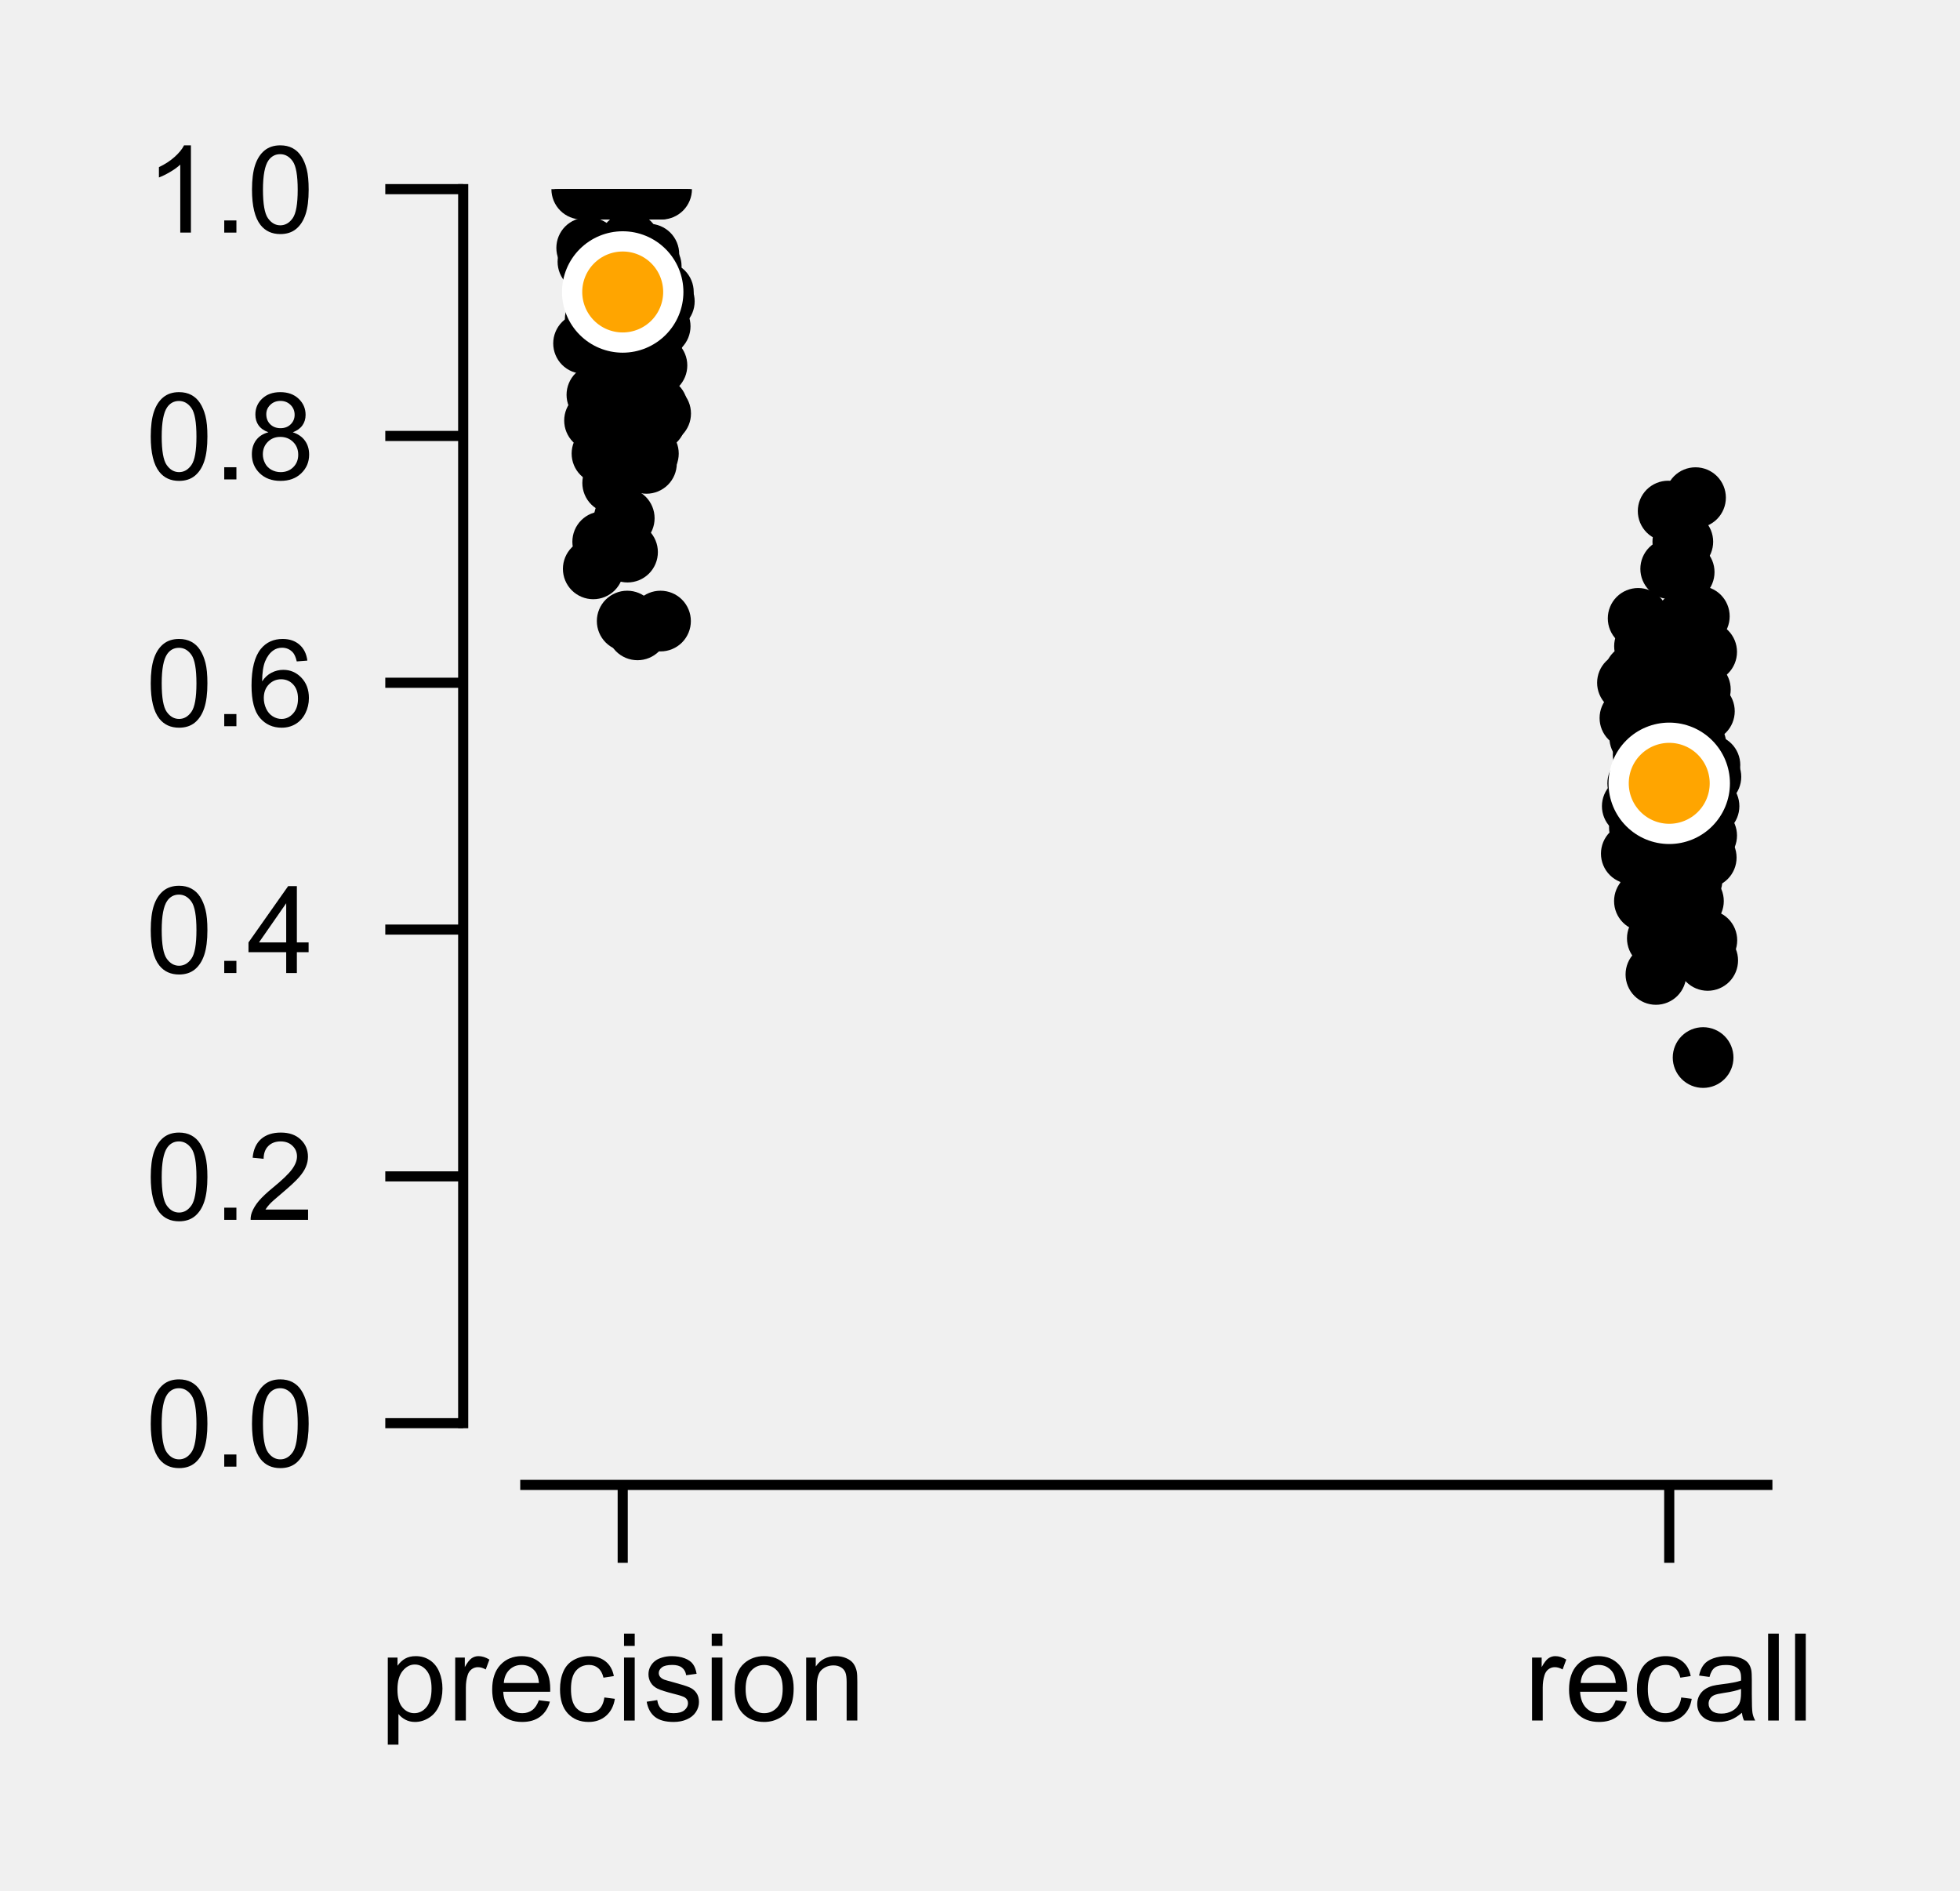
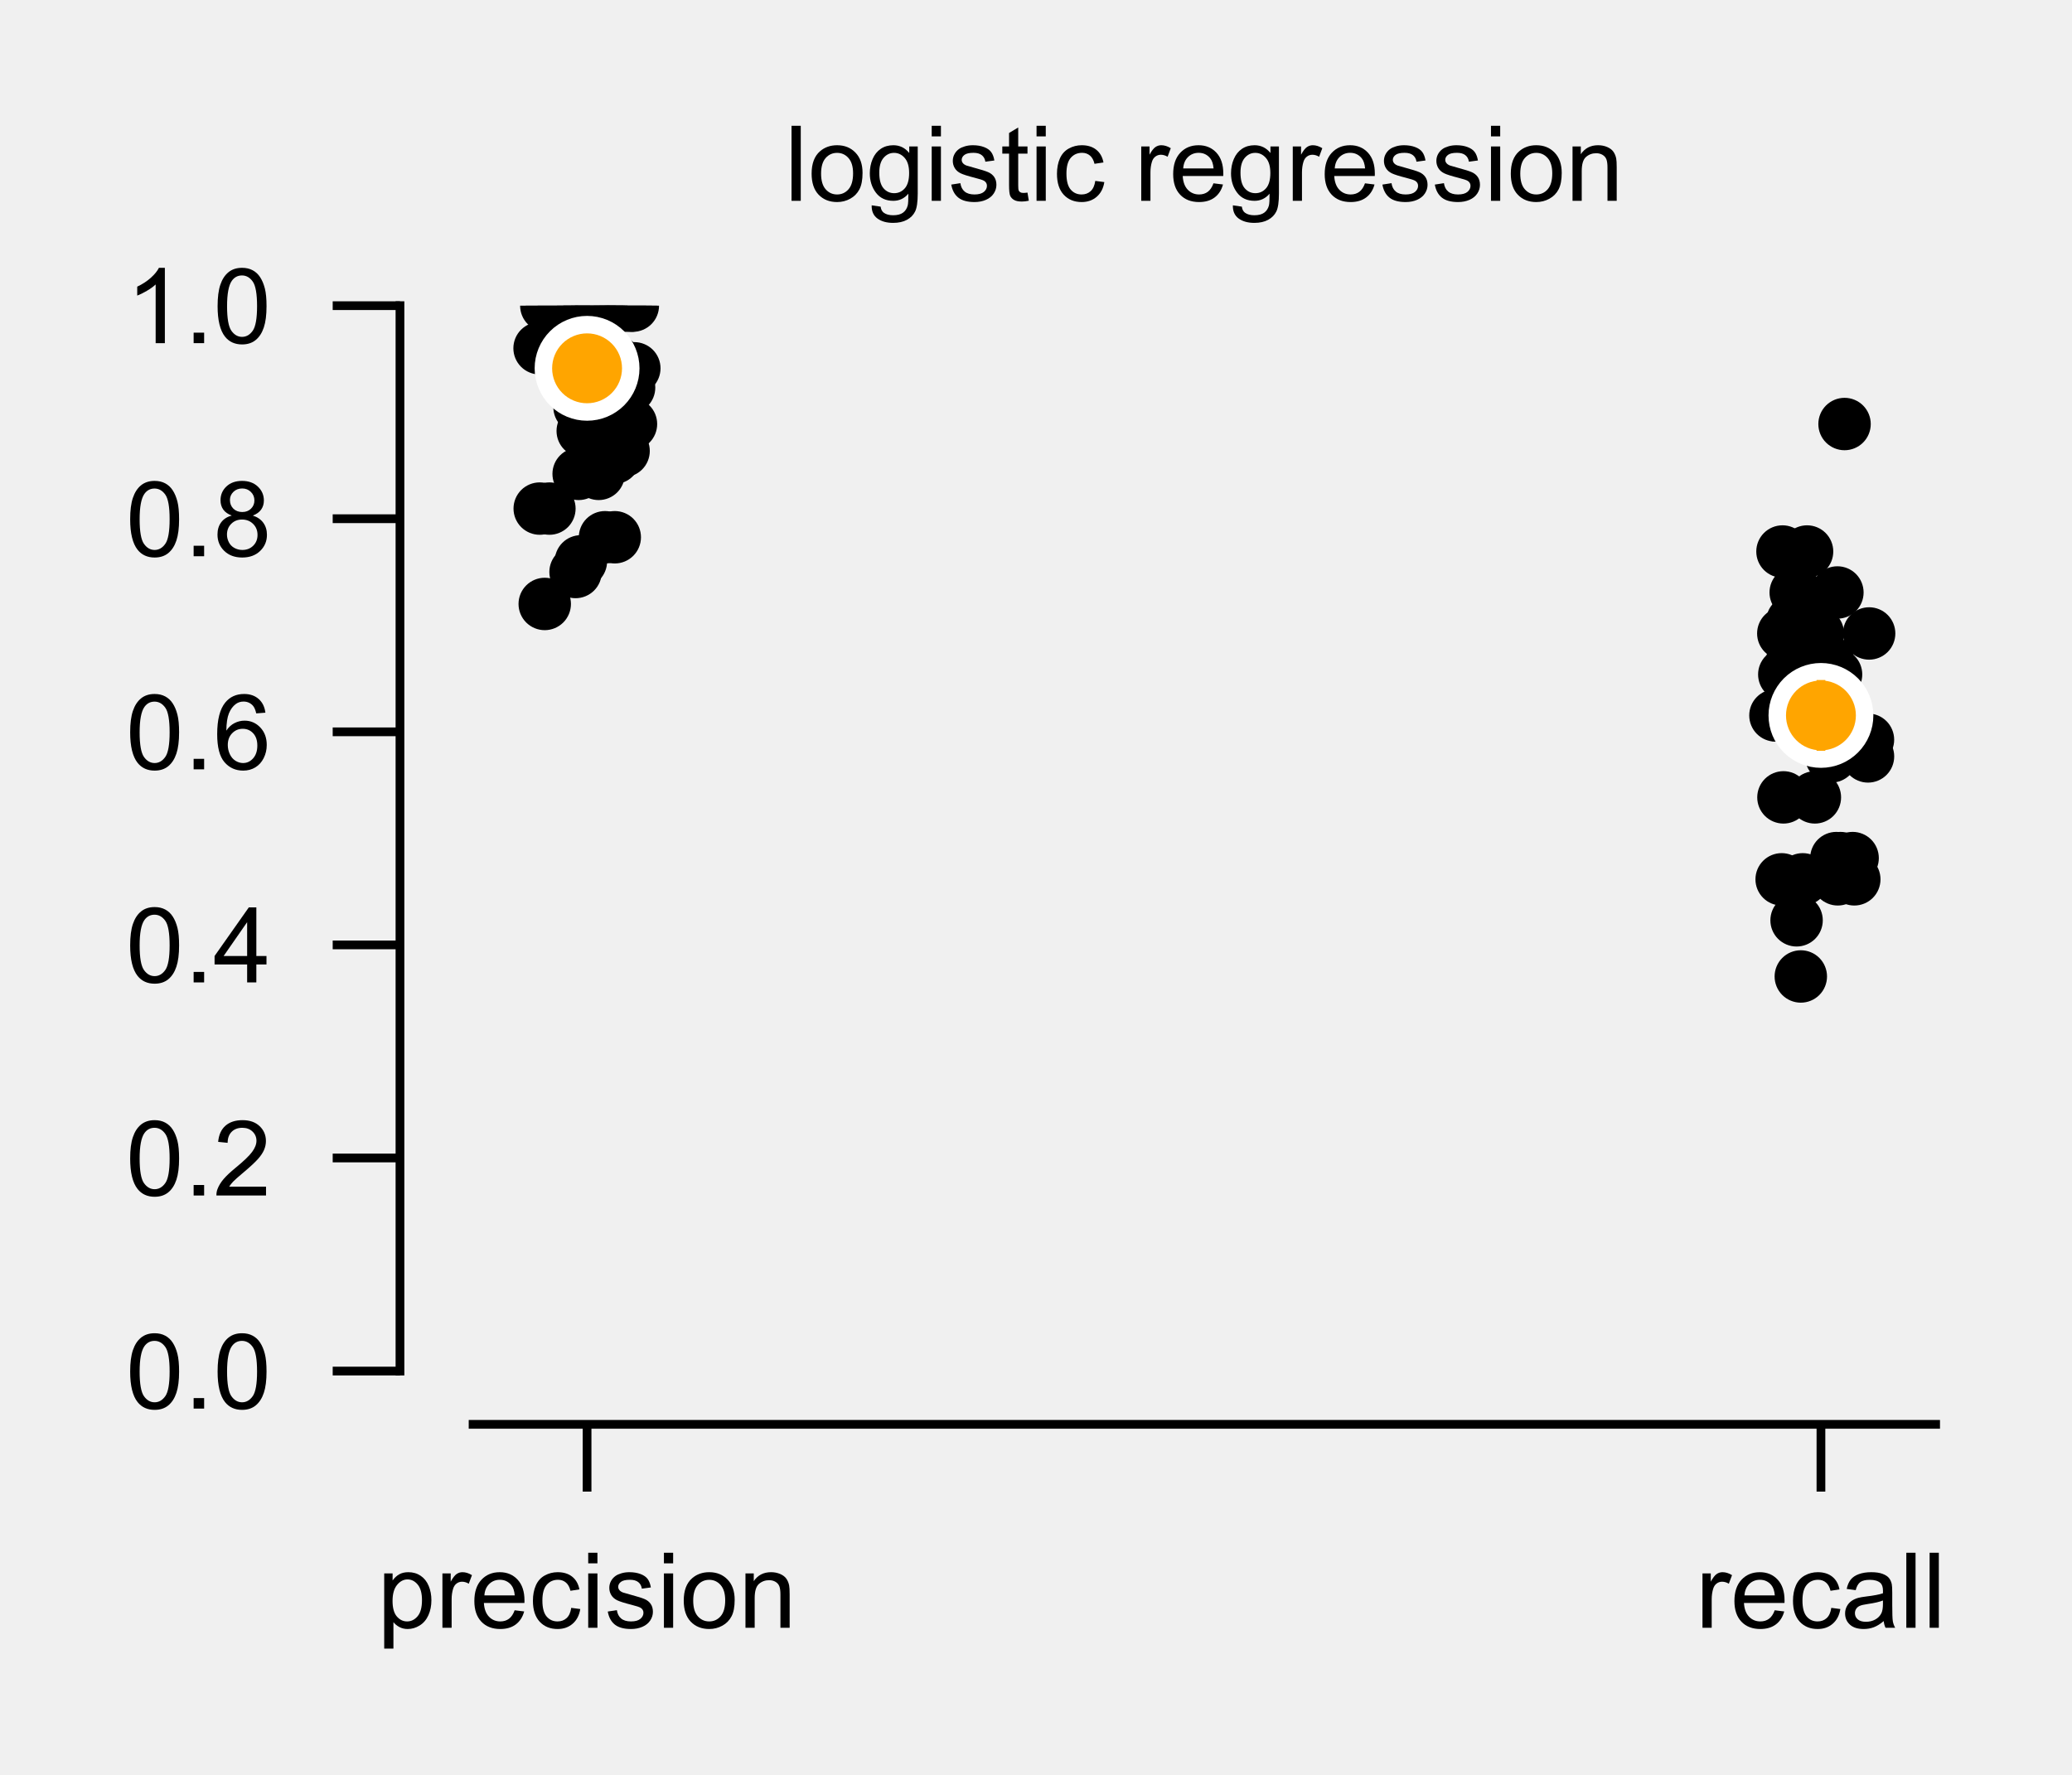
- <svg xmlns="http://www.w3.org/2000/svg" xmlns:xlink="http://www.w3.org/1999/xlink" width="96.859pt" height="93.418pt" viewBox="0 0 96.859 93.418" version="1.1">
+ <svg xmlns="http://www.w3.org/2000/svg" xmlns:xlink="http://www.w3.org/1999/xlink" width="118.58pt" height="101.565pt" viewBox="0 0 118.58 101.565" version="1.1">
  <defs>
    <style type="text/css">*{stroke-linejoin: round; stroke-linecap: butt}</style>
  </defs>
  <g id="figure_1">
    <g id="patch_1">
-       <path d="M 0 93.418  L 96.859 93.418  L 96.859 0  L 0 0  L 0 93.418  z " style="fill: none" />
+       <path d="M 0 101.565  L 118.58 101.565  L 118.58 0  L 0 0  L 0 101.565  z " style="fill: none" />
    </g>
    <g id="axes_1">
      <g id="patch_2">
-         <path d="M 25.959 70.331  L 87.339 70.331  L 87.339 9.347  L 25.959 9.347  L 25.959 70.331  z " style="fill: none" />
+         <path d="M 27.075 78.479  L 110.775 78.479  L 110.775 17.495  L 27.075 17.495  L 27.075 78.479  z " style="fill: none" />
      </g>
      <g id="matplotlib.axis_1">
        <g id="xtick_1">
          <g id="line2d_1">
            <defs>
-               <path id="ma6ef716ff4" d="M 0 0  L 0 3.85  " style="stroke: #000000; stroke-width: 0.5" />
+               <path id="m83228fe008" d="M 0 0  L 0 3.85  " style="stroke: #000000; stroke-width: 0.5" />
            </defs>
            <g>
-               <use xlink:href="#ma6ef716ff4" x="30.773" y="73.381" style="stroke: #000000; stroke-width: 0.5" />
+               <use xlink:href="#m83228fe008" x="33.598" y="81.528" style="stroke: #000000; stroke-width: 0.5" />
            </g>
          </g>
          <g id="text_1">
-             <g transform="translate(18.76833 85.02523) scale(0.06 -0.06)">
+             <g transform="translate(21.59279 93.17257) scale(0.06 -0.06)">
              <defs>
                <path id="ArialMT-70" d="M 422 -1272  L 422 3319  L 934 3319  L 934 2888  Q 1116 3141 1344 3267  Q 1572 3394 1897 3394  Q 2322 3394 2647 3175  Q 2972 2956 3137 2557  Q 3303 2159 3303 1684  Q 3303 1175 3120 767  Q 2938 359 2589 142  Q 2241 -75 1856 -75  Q 1575 -75 1351 44  Q 1128 163 984 344  L 984 -1272  L 422 -1272  z M 931 1641  Q 931 1000 1190 694  Q 1450 388 1819 388  Q 2194 388 2461 705  Q 2728 1022 2728 1688  Q 2728 2322 2467 2637  Q 2206 2953 1844 2953  Q 1484 2953 1207 2617  Q 931 2281 931 1641  z " transform="scale(0.015625)" />
                <path id="ArialMT-72" d="M 416 0  L 416 3319  L 922 3319  L 922 2816  Q 1116 3169 1280 3281  Q 1444 3394 1641 3394  Q 1925 3394 2219 3213  L 2025 2691  Q 1819 2813 1613 2813  Q 1428 2813 1281 2702  Q 1134 2591 1072 2394  Q 978 2094 978 1738  L 978 0  L 416 0  z " transform="scale(0.015625)" />
                <path id="ArialMT-65" d="M 2694 1069  L 3275 997  Q 3138 488 2766 206  Q 2394 -75 1816 -75  Q 1088 -75 661 373  Q 234 822 234 1631  Q 234 2469 665 2931  Q 1097 3394 1784 3394  Q 2450 3394 2872 2941  Q 3294 2488 3294 1666  Q 3294 1616 3291 1516  L 816 1516  Q 847 969 1125 678  Q 1403 388 1819 388  Q 2128 388 2347 550  Q 2566 713 2694 1069  z M 847 1978  L 2700 1978  Q 2663 2397 2488 2606  Q 2219 2931 1791 2931  Q 1403 2931 1139 2672  Q 875 2413 847 1978  z " transform="scale(0.015625)" />
                <path id="ArialMT-63" d="M 2588 1216  L 3141 1144  Q 3050 572 2676 248  Q 2303 -75 1759 -75  Q 1078 -75 664 370  Q 250 816 250 1647  Q 250 2184 428 2587  Q 606 2991 970 3192  Q 1334 3394 1763 3394  Q 2303 3394 2647 3120  Q 2991 2847 3088 2344  L 2541 2259  Q 2463 2594 2264 2762  Q 2066 2931 1784 2931  Q 1359 2931 1093 2626  Q 828 2322 828 1663  Q 828 994 1084 691  Q 1341 388 1753 388  Q 2084 388 2306 591  Q 2528 794 2588 1216  z " transform="scale(0.015625)" />
                <path id="ArialMT-69" d="M 425 3934  L 425 4581  L 988 4581  L 988 3934  L 425 3934  z M 425 0  L 425 3319  L 988 3319  L 988 0  L 425 0  z " transform="scale(0.015625)" />
                <path id="ArialMT-73" d="M 197 991  L 753 1078  Q 800 744 1014 566  Q 1228 388 1613 388  Q 2000 388 2187 545  Q 2375 703 2375 916  Q 2375 1106 2209 1216  Q 2094 1291 1634 1406  Q 1016 1563 777 1677  Q 538 1791 414 1992  Q 291 2194 291 2438  Q 291 2659 392 2848  Q 494 3038 669 3163  Q 800 3259 1026 3326  Q 1253 3394 1513 3394  Q 1903 3394 2198 3281  Q 2494 3169 2634 2976  Q 2775 2784 2828 2463  L 2278 2388  Q 2241 2644 2061 2787  Q 1881 2931 1553 2931  Q 1166 2931 1000 2803  Q 834 2675 834 2503  Q 834 2394 903 2306  Q 972 2216 1119 2156  Q 1203 2125 1616 2013  Q 2213 1853 2448 1751  Q 2684 1650 2818 1456  Q 2953 1263 2953 975  Q 2953 694 2789 445  Q 2625 197 2315 61  Q 2006 -75 1616 -75  Q 969 -75 630 194  Q 291 463 197 991  z " transform="scale(0.015625)" />
                <path id="ArialMT-6f" d="M 213 1659  Q 213 2581 725 3025  Q 1153 3394 1769 3394  Q 2453 3394 2887 2945  Q 3322 2497 3322 1706  Q 3322 1066 3130 698  Q 2938 331 2570 128  Q 2203 -75 1769 -75  Q 1072 -75 642 372  Q 213 819 213 1659  z M 791 1659  Q 791 1022 1069 705  Q 1347 388 1769 388  Q 2188 388 2466 706  Q 2744 1025 2744 1678  Q 2744 2294 2464 2611  Q 2184 2928 1769 2928  Q 1347 2928 1069 2612  Q 791 2297 791 1659  z " transform="scale(0.015625)" />
                <path id="ArialMT-6e" d="M 422 0  L 422 3319  L 928 3319  L 928 2847  Q 1294 3394 1984 3394  Q 2284 3394 2536 3286  Q 2788 3178 2913 3003  Q 3038 2828 3088 2588  Q 3119 2431 3119 2041  L 3119 0  L 2556 0  L 2556 2019  Q 2556 2363 2490 2533  Q 2425 2703 2258 2804  Q 2091 2906 1866 2906  Q 1506 2906 1245 2678  Q 984 2450 984 1813  L 984 0  L 422 0  z " transform="scale(0.015625)" />
              </defs>
              <use xlink:href="#ArialMT-70" />
              <use xlink:href="#ArialMT-72" x="55.615" />
              <use xlink:href="#ArialMT-65" x="88.916" />
              <use xlink:href="#ArialMT-63" x="144.531" />
              <use xlink:href="#ArialMT-69" x="194.531" />
              <use xlink:href="#ArialMT-73" x="216.748" />
              <use xlink:href="#ArialMT-69" x="266.748" />
              <use xlink:href="#ArialMT-6f" x="288.965" />
              <use xlink:href="#ArialMT-6e" x="344.58" />
            </g>
          </g>
        </g>
        <g id="xtick_2">
          <g id="line2d_2">
            <g>
-               <use xlink:href="#ma6ef716ff4" x="82.49" y="73.381" style="stroke: #000000; stroke-width: 0.5" />
+               <use xlink:href="#m83228fe008" x="104.212" y="81.528" style="stroke: #000000; stroke-width: 0.5" />
            </g>
          </g>
          <g id="text_2">
-             <g transform="translate(75.32143 85.02523) scale(0.06 -0.06)">
+             <g transform="translate(97.04299 93.17257) scale(0.06 -0.06)">
              <defs>
                <path id="ArialMT-61" d="M 2588 409  Q 2275 144 1986 34  Q 1697 -75 1366 -75  Q 819 -75 525 192  Q 231 459 231 875  Q 231 1119 342 1320  Q 453 1522 633 1644  Q 813 1766 1038 1828  Q 1203 1872 1538 1913  Q 2219 1994 2541 2106  Q 2544 2222 2544 2253  Q 2544 2597 2384 2738  Q 2169 2928 1744 2928  Q 1347 2928 1158 2789  Q 969 2650 878 2297  L 328 2372  Q 403 2725 575 2942  Q 747 3159 1072 3276  Q 1397 3394 1825 3394  Q 2250 3394 2515 3294  Q 2781 3194 2906 3042  Q 3031 2891 3081 2659  Q 3109 2516 3109 2141  L 3109 1391  Q 3109 606 3145 398  Q 3181 191 3288 0  L 2700 0  Q 2613 175 2588 409  z M 2541 1666  Q 2234 1541 1622 1453  Q 1275 1403 1131 1340  Q 988 1278 909 1158  Q 831 1038 831 891  Q 831 666 1001 516  Q 1172 366 1500 366  Q 1825 366 2078 508  Q 2331 650 2450 897  Q 2541 1088 2541 1459  L 2541 1666  z " transform="scale(0.015625)" />
                <path id="ArialMT-6c" d="M 409 0  L 409 4581  L 972 4581  L 972 0  L 409 0  z " transform="scale(0.015625)" />
              </defs>
              <use xlink:href="#ArialMT-72" />
              <use xlink:href="#ArialMT-65" x="33.301" />
              <use xlink:href="#ArialMT-63" x="88.916" />
              <use xlink:href="#ArialMT-61" x="138.916" />
              <use xlink:href="#ArialMT-6c" x="194.531" />
              <use xlink:href="#ArialMT-6c" x="216.748" />
            </g>
          </g>
        </g>
      </g>
      <g id="matplotlib.axis_2">
        <g id="ytick_1">
          <g id="line2d_3">
            <defs>
-               <path id="meaefc988e9" d="M 0 0  L -3.85 0  " style="stroke: #000000; stroke-width: 0.5" />
+               <path id="mb9e9e64439" d="M 0 0  L -3.85 0  " style="stroke: #000000; stroke-width: 0.5" />
            </defs>
            <g>
-               <use xlink:href="#meaefc988e9" x="22.89" y="70.331" style="stroke: #000000; stroke-width: 0.5" />
+               <use xlink:href="#mb9e9e64439" x="22.89" y="78.479" style="stroke: #000000; stroke-width: 0.5" />
            </g>
          </g>
          <g id="text_3">
-             <g transform="translate(7.2 72.47869) scale(0.06 -0.06)">
+             <g transform="translate(7.2 80.62603) scale(0.06 -0.06)">
              <defs>
                <path id="ArialMT-30" d="M 266 2259  Q 266 3072 433 3567  Q 600 4063 929 4331  Q 1259 4600 1759 4600  Q 2128 4600 2406 4451  Q 2684 4303 2865 4023  Q 3047 3744 3150 3342  Q 3253 2941 3253 2259  Q 3253 1453 3087 958  Q 2922 463 2592 192  Q 2263 -78 1759 -78  Q 1097 -78 719 397  Q 266 969 266 2259  z M 844 2259  Q 844 1131 1108 757  Q 1372 384 1759 384  Q 2147 384 2411 759  Q 2675 1134 2675 2259  Q 2675 3391 2411 3762  Q 2147 4134 1753 4134  Q 1366 4134 1134 3806  Q 844 3388 844 2259  z " transform="scale(0.015625)" />
                <path id="ArialMT-2e" d="M 581 0  L 581 641  L 1222 641  L 1222 0  L 581 0  z " transform="scale(0.015625)" />
              </defs>
              <use xlink:href="#ArialMT-30" />
              <use xlink:href="#ArialMT-2e" x="55.615" />
              <use xlink:href="#ArialMT-30" x="83.398" />
            </g>
          </g>
        </g>
        <g id="ytick_2">
          <g id="line2d_4">
            <g>
-               <use xlink:href="#meaefc988e9" x="22.89" y="58.135" style="stroke: #000000; stroke-width: 0.5" />
+               <use xlink:href="#mb9e9e64439" x="22.89" y="66.282" style="stroke: #000000; stroke-width: 0.5" />
            </g>
          </g>
          <g id="text_4">
-             <g transform="translate(7.2 60.28189) scale(0.06 -0.06)">
+             <g transform="translate(7.2 68.42923) scale(0.06 -0.06)">
              <defs>
                <path id="ArialMT-32" d="M 3222 541  L 3222 0  L 194 0  Q 188 203 259 391  Q 375 700 629 1000  Q 884 1300 1366 1694  Q 2113 2306 2375 2664  Q 2638 3022 2638 3341  Q 2638 3675 2398 3904  Q 2159 4134 1775 4134  Q 1369 4134 1125 3890  Q 881 3647 878 3216  L 300 3275  Q 359 3922 746 4261  Q 1134 4600 1788 4600  Q 2447 4600 2831 4234  Q 3216 3869 3216 3328  Q 3216 3053 3103 2787  Q 2991 2522 2730 2228  Q 2469 1934 1863 1422  Q 1356 997 1212 845  Q 1069 694 975 541  L 3222 541  z " transform="scale(0.015625)" />
              </defs>
              <use xlink:href="#ArialMT-30" />
              <use xlink:href="#ArialMT-2e" x="55.615" />
              <use xlink:href="#ArialMT-32" x="83.398" />
            </g>
          </g>
        </g>
        <g id="ytick_3">
          <g id="line2d_5">
            <g>
-               <use xlink:href="#meaefc988e9" x="22.89" y="45.938" style="stroke: #000000; stroke-width: 0.5" />
+               <use xlink:href="#mb9e9e64439" x="22.89" y="54.085" style="stroke: #000000; stroke-width: 0.5" />
            </g>
          </g>
          <g id="text_5">
-             <g transform="translate(7.2 48.08509) scale(0.06 -0.06)">
+             <g transform="translate(7.2 56.23243) scale(0.06 -0.06)">
              <defs>
                <path id="ArialMT-34" d="M 2069 0  L 2069 1097  L 81 1097  L 81 1613  L 2172 4581  L 2631 4581  L 2631 1613  L 3250 1613  L 3250 1097  L 2631 1097  L 2631 0  L 2069 0  z M 2069 1613  L 2069 3678  L 634 1613  L 2069 1613  z " transform="scale(0.015625)" />
              </defs>
              <use xlink:href="#ArialMT-30" />
              <use xlink:href="#ArialMT-2e" x="55.615" />
              <use xlink:href="#ArialMT-34" x="83.398" />
            </g>
          </g>
        </g>
        <g id="ytick_4">
          <g id="line2d_6">
            <g>
-               <use xlink:href="#meaefc988e9" x="22.89" y="33.741" style="stroke: #000000; stroke-width: 0.5" />
+               <use xlink:href="#mb9e9e64439" x="22.89" y="41.888" style="stroke: #000000; stroke-width: 0.5" />
            </g>
          </g>
          <g id="text_6">
-             <g transform="translate(7.2 35.88829) scale(0.06 -0.06)">
+             <g transform="translate(7.2 44.03563) scale(0.06 -0.06)">
              <defs>
                <path id="ArialMT-36" d="M 3184 3459  L 2625 3416  Q 2550 3747 2413 3897  Q 2184 4138 1850 4138  Q 1581 4138 1378 3988  Q 1113 3794 959 3422  Q 806 3050 800 2363  Q 1003 2672 1297 2822  Q 1591 2972 1913 2972  Q 2475 2972 2870 2558  Q 3266 2144 3266 1488  Q 3266 1056 3080 686  Q 2894 316 2569 119  Q 2244 -78 1831 -78  Q 1128 -78 684 439  Q 241 956 241 2144  Q 241 3472 731 4075  Q 1159 4600 1884 4600  Q 2425 4600 2770 4297  Q 3116 3994 3184 3459  z M 888 1484  Q 888 1194 1011 928  Q 1134 663 1356 523  Q 1578 384 1822 384  Q 2178 384 2434 671  Q 2691 959 2691 1453  Q 2691 1928 2437 2201  Q 2184 2475 1800 2475  Q 1419 2475 1153 2201  Q 888 1928 888 1484  z " transform="scale(0.015625)" />
              </defs>
              <use xlink:href="#ArialMT-30" />
              <use xlink:href="#ArialMT-2e" x="55.615" />
              <use xlink:href="#ArialMT-36" x="83.398" />
            </g>
          </g>
        </g>
        <g id="ytick_5">
          <g id="line2d_7">
            <g>
-               <use xlink:href="#meaefc988e9" x="22.89" y="21.544" style="stroke: #000000; stroke-width: 0.5" />
+               <use xlink:href="#mb9e9e64439" x="22.89" y="29.691" style="stroke: #000000; stroke-width: 0.5" />
            </g>
          </g>
          <g id="text_7">
-             <g transform="translate(7.2 23.69149) scale(0.06 -0.06)">
+             <g transform="translate(7.2 31.83883) scale(0.06 -0.06)">
              <defs>
                <path id="ArialMT-38" d="M 1131 2484  Q 781 2613 612 2850  Q 444 3088 444 3419  Q 444 3919 803 4259  Q 1163 4600 1759 4600  Q 2359 4600 2725 4251  Q 3091 3903 3091 3403  Q 3091 3084 2923 2848  Q 2756 2613 2416 2484  Q 2838 2347 3058 2040  Q 3278 1734 3278 1309  Q 3278 722 2862 322  Q 2447 -78 1769 -78  Q 1091 -78 675 323  Q 259 725 259 1325  Q 259 1772 486 2073  Q 713 2375 1131 2484  z M 1019 3438  Q 1019 3113 1228 2906  Q 1438 2700 1772 2700  Q 2097 2700 2305 2904  Q 2513 3109 2513 3406  Q 2513 3716 2298 3927  Q 2084 4138 1766 4138  Q 1444 4138 1231 3931  Q 1019 3725 1019 3438  z M 838 1322  Q 838 1081 952 856  Q 1066 631 1291 507  Q 1516 384 1775 384  Q 2178 384 2440 643  Q 2703 903 2703 1303  Q 2703 1709 2433 1975  Q 2163 2241 1756 2241  Q 1359 2241 1098 1978  Q 838 1716 838 1322  z " transform="scale(0.015625)" />
              </defs>
              <use xlink:href="#ArialMT-30" />
              <use xlink:href="#ArialMT-2e" x="55.615" />
              <use xlink:href="#ArialMT-38" x="83.398" />
            </g>
          </g>
        </g>
        <g id="ytick_6">
          <g id="line2d_8">
            <g>
-               <use xlink:href="#meaefc988e9" x="22.89" y="9.347" style="stroke: #000000; stroke-width: 0.5" />
+               <use xlink:href="#mb9e9e64439" x="22.89" y="17.495" style="stroke: #000000; stroke-width: 0.5" />
            </g>
          </g>
          <g id="text_8">
-             <g transform="translate(7.2 11.49469) scale(0.06 -0.06)">
+             <g transform="translate(7.2 19.64203) scale(0.06 -0.06)">
              <defs>
                <path id="ArialMT-31" d="M 2384 0  L 1822 0  L 1822 3584  Q 1619 3391 1289 3197  Q 959 3003 697 2906  L 697 3450  Q 1169 3672 1522 3987  Q 1875 4303 2022 4600  L 2384 4600  L 2384 0  z " transform="scale(0.015625)" />
              </defs>
              <use xlink:href="#ArialMT-31" />
              <use xlink:href="#ArialMT-2e" x="55.615" />
              <use xlink:href="#ArialMT-30" x="83.398" />
            </g>
          </g>
        </g>
      </g>
      <g id="patch_3">
-         <path d="M 22.89 70.331  L 22.89 9.347  " style="fill: none; stroke: #000000; stroke-width: 0.5; stroke-linejoin: miter; stroke-linecap: square" />
+         <path d="M 22.89 78.479  L 22.89 17.495  " style="fill: none; stroke: #000000; stroke-width: 0.5; stroke-linejoin: miter; stroke-linecap: square" />
      </g>
      <g id="patch_4">
-         <path d="M 25.959 73.381  L 87.339 73.381  " style="fill: none; stroke: #000000; stroke-width: 0.5; stroke-linejoin: miter; stroke-linecap: square" />
+         <path d="M 27.075 81.528  L 110.775 81.528  " style="fill: none; stroke: #000000; stroke-width: 0.5; stroke-linejoin: miter; stroke-linecap: square" />
      </g>
      <g id="PathCollection_1">
        <defs>
-           <path id="m639a04f8e0" d="M 0 1.5  C 0.398 1.5 0.779 1.342 1.061 1.061  C 1.342 0.779 1.5 0.398 1.5 0  C 1.5 -0.398 1.342 -0.779 1.061 -1.061  C 0.779 -1.342 0.398 -1.5 0 -1.5  C -0.398 -1.5 -0.779 -1.342 -1.061 -1.061  C -1.342 -0.779 -1.5 -0.398 -1.5 0  C -1.5 0.398 -1.342 0.779 -1.061 1.061  C -0.779 1.342 -0.398 1.5 0 1.5  z " />
+           <path id="m80719e88f3" d="M 0 1.5  C 0.398 1.5 0.779 1.342 1.061 1.061  C 1.342 0.779 1.5 0.398 1.5 0  C 1.5 -0.398 1.342 -0.779 1.061 -1.061  C 0.779 -1.342 0.398 -1.5 0 -1.5  C -0.398 -1.5 -0.779 -1.342 -1.061 -1.061  C -1.342 -0.779 -1.5 -0.398 -1.5 0  C -1.5 0.398 -1.342 0.779 -1.061 1.061  C -0.779 1.342 -0.398 1.5 0 1.5  z " />
        </defs>
-         <g clip-path="url(#pab83e9ca7b)">
-           <use xlink:href="#m639a04f8e0" x="30.341" y="27.284" />
-           <use xlink:href="#m639a04f8e0" x="32.399" y="20.782" />
-           <use xlink:href="#m639a04f8e0" x="32.176" y="13.413" />
-           <use xlink:href="#m639a04f8e0" x="29.686" y="14.038" />
-           <use xlink:href="#m639a04f8e0" x="31.754" y="16.97" />
-           <use xlink:href="#m639a04f8e0" x="31.648" y="13.703" />
-           <use xlink:href="#m639a04f8e0" x="30.448" y="17.479" />
-           <use xlink:href="#m639a04f8e0" x="29.486" y="9.347" />
-           <use xlink:href="#m639a04f8e0" x="31.447" y="9.347" />
-           <use xlink:href="#m639a04f8e0" x="32.192" y="9.347" />
-           <use xlink:href="#m639a04f8e0" x="29.511" y="16.123" />
-           <use xlink:href="#m639a04f8e0" x="30.278" y="23.867" />
-           <use xlink:href="#m639a04f8e0" x="30.995" y="30.692" />
-           <use xlink:href="#m639a04f8e0" x="30.044" y="9.347" />
-           <use xlink:href="#m639a04f8e0" x="32.317" y="15.767" />
-           <use xlink:href="#m639a04f8e0" x="29.025" y="9.347" />
-           <use xlink:href="#m639a04f8e0" x="29.707" y="9.347" />
-           <use xlink:href="#m639a04f8e0" x="29.749" y="22.415" />
-           <use xlink:href="#m639a04f8e0" x="32.829" y="14.891" />
-           <use xlink:href="#m639a04f8e0" x="29.785" y="26.771" />
-           <use xlink:href="#m639a04f8e0" x="31.504" y="31.127" />
-           <use xlink:href="#m639a04f8e0" x="32.617" y="9.347" />
-           <use xlink:href="#m639a04f8e0" x="32.641" y="30.692" />
-           <use xlink:href="#m639a04f8e0" x="32.042" y="22.415" />
-           <use xlink:href="#m639a04f8e0" x="31.585" y="9.347" />
-           <use xlink:href="#m639a04f8e0" x="29.782" y="20.109" />
-           <use xlink:href="#m639a04f8e0" x="29.709" y="9.347" />
-           <use xlink:href="#m639a04f8e0" x="29.69" y="13.703" />
-           <use xlink:href="#m639a04f8e0" x="30.4" y="23.421" />
-           <use xlink:href="#m639a04f8e0" x="30.031" y="15.446" />
-           <use xlink:href="#m639a04f8e0" x="31.686" y="14.429" />
-           <use xlink:href="#m639a04f8e0" x="31.653" y="9.347" />
-           <use xlink:href="#m639a04f8e0" x="28.905" y="9.347" />
-           <use xlink:href="#m639a04f8e0" x="32.352" y="16.522" />
-           <use xlink:href="#m639a04f8e0" x="30.377" y="14.429" />
-           <use xlink:href="#m639a04f8e0" x="29.868" y="9.347" />
-           <use xlink:href="#m639a04f8e0" x="29.926" y="19.511" />
-           <use xlink:href="#m639a04f8e0" x="32.624" y="16.123" />
-           <use xlink:href="#m639a04f8e0" x="31.25" y="13.159" />
-           <use xlink:href="#m639a04f8e0" x="31.421" y="12.557" />
-           <use xlink:href="#m639a04f8e0" x="30.587" y="9.347" />
-           <use xlink:href="#m639a04f8e0" x="31.478" y="9.347" />
-           <use xlink:href="#m639a04f8e0" x="30.466" y="16.97" />
-           <use xlink:href="#m639a04f8e0" x="31.091" y="13.703" />
-           <use xlink:href="#m639a04f8e0" x="31.298" y="18.059" />
-           <use xlink:href="#m639a04f8e0" x="32.154" y="13.159" />
-           <use xlink:href="#m639a04f8e0" x="32.182" y="13.159" />
-           <use xlink:href="#m639a04f8e0" x="29.125" y="12.251" />
-           <use xlink:href="#m639a04f8e0" x="29.79" y="9.347" />
-           <use xlink:href="#m639a04f8e0" x="30.388" y="15.446" />
-           <use xlink:href="#m639a04f8e0" x="30.376" y="12.735" />
-           <use xlink:href="#m639a04f8e0" x="28.749" y="9.347" />
-           <use xlink:href="#m639a04f8e0" x="29.415" y="15.767" />
-           <use xlink:href="#m639a04f8e0" x="30.251" y="9.347" />
-           <use xlink:href="#m639a04f8e0" x="30.398" y="16.522" />
-           <use xlink:href="#m639a04f8e0" x="30.716" y="16.522" />
-           <use xlink:href="#m639a04f8e0" x="32.241" y="13.703" />
-           <use xlink:href="#m639a04f8e0" x="31.12" y="9.347" />
-           <use xlink:href="#m639a04f8e0" x="32.695" y="9.347" />
-           <use xlink:href="#m639a04f8e0" x="30.849" y="25.61" />
-           <use xlink:href="#m639a04f8e0" x="31.487" y="9.347" />
-           <use xlink:href="#m639a04f8e0" x="29.318" y="28.112" />
-           <use xlink:href="#m639a04f8e0" x="32.465" y="18.059" />
-           <use xlink:href="#m639a04f8e0" x="32.782" y="14.429" />
-           <use xlink:href="#m639a04f8e0" x="31.011" y="27.284" />
-           <use xlink:href="#m639a04f8e0" x="31.724" y="17.479" />
-           <use xlink:href="#m639a04f8e0" x="31.728" y="14.429" />
-           <use xlink:href="#m639a04f8e0" x="29.381" y="20.782" />
-           <use xlink:href="#m639a04f8e0" x="31.946" y="22.899" />
-           <use xlink:href="#m639a04f8e0" x="29.405" y="9.347" />
-           <use xlink:href="#m639a04f8e0" x="31.45" y="9.347" />
-           <use xlink:href="#m639a04f8e0" x="28.994" y="12.251" />
-           <use xlink:href="#m639a04f8e0" x="29.339" y="14.429" />
-           <use xlink:href="#m639a04f8e0" x="32.081" y="9.347" />
-           <use xlink:href="#m639a04f8e0" x="29.965" y="19.511" />
-           <use xlink:href="#m639a04f8e0" x="31.845" y="13.703" />
-           <use xlink:href="#m639a04f8e0" x="31.538" y="16.123" />
-           <use xlink:href="#m639a04f8e0" x="29.498" y="19.511" />
-           <use xlink:href="#m639a04f8e0" x="28.839" y="16.97" />
-           <use xlink:href="#m639a04f8e0" x="32.013" y="13.703" />
-           <use xlink:href="#m639a04f8e0" x="30.927" y="9.347" />
-           <use xlink:href="#m639a04f8e0" x="32.482" y="20.109" />
-           <use xlink:href="#m639a04f8e0" x="31.274" y="16.97" />
-           <use xlink:href="#m639a04f8e0" x="32.068" y="18.059" />
-           <use xlink:href="#m639a04f8e0" x="30.653" y="17.479" />
-           <use xlink:href="#m639a04f8e0" x="32.107" y="13.703" />
-           <use xlink:href="#m639a04f8e0" x="31.11" y="11.999" />
-           <use xlink:href="#m639a04f8e0" x="29.055" y="12.935" />
-           <use xlink:href="#m639a04f8e0" x="30.337" y="16.522" />
-           <use xlink:href="#m639a04f8e0" x="32.065" y="12.557" />
-           <use xlink:href="#m639a04f8e0" x="32.506" y="9.347" />
-           <use xlink:href="#m639a04f8e0" x="30.333" y="14.891" />
-           <use xlink:href="#m639a04f8e0" x="32.215" y="9.347" />
-           <use xlink:href="#m639a04f8e0" x="31.609" y="9.347" />
-           <use xlink:href="#m639a04f8e0" x="32.647" y="20.435" />
-           <use xlink:href="#m639a04f8e0" x="31.515" y="20.782" />
-           <use xlink:href="#m639a04f8e0" x="29.993" y="9.347" />
-           <use xlink:href="#m639a04f8e0" x="30.211" y="18.495" />
-           <use xlink:href="#m639a04f8e0" x="30.408" y="22.899" />
-           <use xlink:href="#m639a04f8e0" x="29.896" y="22.415" />
+         <g clip-path="url(#p41cab84418)">
+           <use xlink:href="#m80719e88f3" x="33.874" y="25.449" />
+           <use xlink:href="#m80719e88f3" x="34.814" y="21.082" />
+           <use xlink:href="#m80719e88f3" x="34.178" y="17.495" />
+           <use xlink:href="#m80719e88f3" x="33.851" y="21.082" />
+           <use xlink:href="#m80719e88f3" x="33.167" y="23.303" />
+           <use xlink:href="#m80719e88f3" x="34.422" y="17.495" />
+           <use xlink:href="#m80719e88f3" x="33.245" y="32.131" />
+           <use xlink:href="#m80719e88f3" x="35.811" y="17.495" />
+           <use xlink:href="#m80719e88f3" x="36.217" y="17.495" />
+           <use xlink:href="#m80719e88f3" x="32.939" y="32.741" />
+           <use xlink:href="#m80719e88f3" x="35.246" y="20.704" />
+           <use xlink:href="#m80719e88f3" x="33.761" y="17.495" />
+           <use xlink:href="#m80719e88f3" x="33.982" y="20.704" />
+           <use xlink:href="#m80719e88f3" x="36.002" y="22.186" />
+           <use xlink:href="#m80719e88f3" x="31.175" y="34.57" />
+           <use xlink:href="#m80719e88f3" x="31.266" y="17.495" />
+           <use xlink:href="#m80719e88f3" x="30.888" y="29.111" />
+           <use xlink:href="#m80719e88f3" x="35.477" y="17.495" />
+           <use xlink:href="#m80719e88f3" x="35.169" y="20.704" />
+           <use xlink:href="#m80719e88f3" x="35.688" y="25.811" />
+           <use xlink:href="#m80719e88f3" x="36.302" y="21.082" />
+           <use xlink:href="#m80719e88f3" x="35.288" y="23.039" />
+           <use xlink:href="#m80719e88f3" x="33.38" y="17.495" />
+           <use xlink:href="#m80719e88f3" x="35.183" y="30.752" />
+           <use xlink:href="#m80719e88f3" x="31.442" y="29.111" />
+           <use xlink:href="#m80719e88f3" x="34.388" y="17.495" />
+           <use xlink:href="#m80719e88f3" x="31.583" y="17.495" />
+           <use xlink:href="#m80719e88f3" x="36.11" y="24.271" />
+           <use xlink:href="#m80719e88f3" x="33.721" y="17.495" />
+           <use xlink:href="#m80719e88f3" x="33.116" y="27.124" />
+           <use xlink:href="#m80719e88f3" x="32.268" y="17.495" />
+           <use xlink:href="#m80719e88f3" x="35.147" y="26.207" />
+           <use xlink:href="#m80719e88f3" x="33.35" y="24.669" />
+           <use xlink:href="#m80719e88f3" x="33.985" y="24.669" />
+           <use xlink:href="#m80719e88f3" x="30.88" y="19.934" />
+           <use xlink:href="#m80719e88f3" x="34.262" y="27.124" />
+           <use xlink:href="#m80719e88f3" x="34.231" y="20.883" />
+           <use xlink:href="#m80719e88f3" x="34.259" y="17.495" />
+           <use xlink:href="#m80719e88f3" x="36.105" y="17.495" />
+           <use xlink:href="#m80719e88f3" x="34.625" y="30.752" />
        </g>
      </g>
      <g id="PathCollection_2">
-         <g clip-path="url(#pab83e9ca7b)">
-           <use xlink:href="#m639a04f8e0" x="83.618" y="37.067" />
-           <use xlink:href="#m639a04f8e0" x="83.832" y="40.969" />
-           <use xlink:href="#m639a04f8e0" x="83.263" y="40.891" />
-           <use xlink:href="#m639a04f8e0" x="82.923" y="44.195" />
-           <use xlink:href="#m639a04f8e0" x="83.306" y="33.211" />
-           <use xlink:href="#m639a04f8e0" x="83.899" y="40.969" />
-           <use xlink:href="#m639a04f8e0" x="81.943" y="38.62" />
-           <use xlink:href="#m639a04f8e0" x="81.039" y="42.185" />
-           <use xlink:href="#m639a04f8e0" x="82.536" y="44.921" />
-           <use xlink:href="#m639a04f8e0" x="82.574" y="38.788" />
-           <use xlink:href="#m639a04f8e0" x="81.983" y="35.483" />
-           <use xlink:href="#m639a04f8e0" x="81.904" y="34.193" />
-           <use xlink:href="#m639a04f8e0" x="82.568" y="32.579" />
-           <use xlink:href="#m639a04f8e0" x="82.852" y="34.582" />
-           <use xlink:href="#m639a04f8e0" x="83.977" y="30.457" />
-           <use xlink:href="#m639a04f8e0" x="82.233" y="40.891" />
-           <use xlink:href="#m639a04f8e0" x="83.166" y="33.741" />
-           <use xlink:href="#m639a04f8e0" x="83.616" y="43.498" />
-           <use xlink:href="#m639a04f8e0" x="84.339" y="41.291" />
-           <use xlink:href="#m639a04f8e0" x="83.588" y="35.148" />
-           <use xlink:href="#m639a04f8e0" x="84.391" y="47.462" />
-           <use xlink:href="#m639a04f8e0" x="81.264" y="44.53" />
-           <use xlink:href="#m639a04f8e0" x="81.35" y="39.839" />
-           <use xlink:href="#m639a04f8e0" x="81.313" y="39.839" />
-           <use xlink:href="#m639a04f8e0" x="81.268" y="31.934" />
-           <use xlink:href="#m639a04f8e0" x="81.703" y="36.18" />
-           <use xlink:href="#m639a04f8e0" x="84.164" y="52.262" />
-           <use xlink:href="#m639a04f8e0" x="83.239" y="37.298" />
-           <use xlink:href="#m639a04f8e0" x="82.324" y="45.938" />
-           <use xlink:href="#m639a04f8e0" x="84.349" y="46.468" />
-           <use xlink:href="#m639a04f8e0" x="81.902" y="46.373" />
-           <use xlink:href="#m639a04f8e0" x="82.236" y="39.839" />
-           <use xlink:href="#m639a04f8e0" x="82.923" y="42.994" />
-           <use xlink:href="#m639a04f8e0" x="84.076" y="37.661" />
-           <use xlink:href="#m639a04f8e0" x="83.686" y="44.53" />
-           <use xlink:href="#m639a04f8e0" x="81.772" y="41.059" />
-           <use xlink:href="#m639a04f8e0" x="82.596" y="33.741" />
-           <use xlink:href="#m639a04f8e0" x="84.501" y="37.807" />
-           <use xlink:href="#m639a04f8e0" x="84.227" y="35.148" />
-           <use xlink:href="#m639a04f8e0" x="82.694" y="34.921" />
-           <use xlink:href="#m639a04f8e0" x="82.611" y="45.557" />
-           <use xlink:href="#m639a04f8e0" x="80.664" y="39.839" />
-           <use xlink:href="#m639a04f8e0" x="81.015" y="40.891" />
-           <use xlink:href="#m639a04f8e0" x="82.152" y="45.557" />
-           <use xlink:href="#m639a04f8e0" x="82.185" y="43.227" />
-           <use xlink:href="#m639a04f8e0" x="83.161" y="26.771" />
-           <use xlink:href="#m639a04f8e0" x="84.117" y="41.745" />
-           <use xlink:href="#m639a04f8e0" x="83.228" y="28.273" />
-           <use xlink:href="#m639a04f8e0" x="81.875" y="39.839" />
-           <use xlink:href="#m639a04f8e0" x="83.679" y="34.921" />
-           <use xlink:href="#m639a04f8e0" x="83.162" y="42.312" />
-           <use xlink:href="#m639a04f8e0" x="81.107" y="33.371" />
-           <use xlink:href="#m639a04f8e0" x="82.437" y="25.256" />
-           <use xlink:href="#m639a04f8e0" x="80.616" y="42.185" />
-           <use xlink:href="#m639a04f8e0" x="80.426" y="33.741" />
-           <use xlink:href="#m639a04f8e0" x="83.789" y="24.593" />
-           <use xlink:href="#m639a04f8e0" x="82.037" y="46.307" />
-           <use xlink:href="#m639a04f8e0" x="82.761" y="32.479" />
-           <use xlink:href="#m639a04f8e0" x="82.476" y="42.611" />
-           <use xlink:href="#m639a04f8e0" x="84.549" y="38.387" />
-           <use xlink:href="#m639a04f8e0" x="83.809" y="36.79" />
-           <use xlink:href="#m639a04f8e0" x="84.456" y="39.839" />
-           <use xlink:href="#m639a04f8e0" x="82.28" y="43.227" />
-           <use xlink:href="#m639a04f8e0" x="82.199" y="43.498" />
-           <use xlink:href="#m639a04f8e0" x="83.333" y="46.725" />
-           <use xlink:href="#m639a04f8e0" x="82.474" y="39.839" />
-           <use xlink:href="#m639a04f8e0" x="84.318" y="42.38" />
-           <use xlink:href="#m639a04f8e0" x="83.269" y="30.692" />
-           <use xlink:href="#m639a04f8e0" x="82.881" y="38.71" />
-           <use xlink:href="#m639a04f8e0" x="82.563" y="28.112" />
-           <use xlink:href="#m639a04f8e0" x="81.832" y="48.155" />
-           <use xlink:href="#m639a04f8e0" x="84.339" y="32.216" />
-           <use xlink:href="#m639a04f8e0" x="81.933" y="41.165" />
-           <use xlink:href="#m639a04f8e0" x="82.857" y="41.745" />
-           <use xlink:href="#m639a04f8e0" x="82.029" y="43.817" />
-           <use xlink:href="#m639a04f8e0" x="83.167" y="37.298" />
-           <use xlink:href="#m639a04f8e0" x="81.618" y="35.483" />
-           <use xlink:href="#m639a04f8e0" x="80.954" y="30.559" />
-           <use xlink:href="#m639a04f8e0" x="83.994" y="34.757" />
-           <use xlink:href="#m639a04f8e0" x="84.296" y="38.62" />
-           <use xlink:href="#m639a04f8e0" x="81.57" y="43.498" />
-           <use xlink:href="#m639a04f8e0" x="82.201" y="38.71" />
-           <use xlink:href="#m639a04f8e0" x="83.032" y="41.872" />
-           <use xlink:href="#m639a04f8e0" x="80.548" y="35.483" />
-           <use xlink:href="#m639a04f8e0" x="81.202" y="37.298" />
-           <use xlink:href="#m639a04f8e0" x="81.46" y="35.862" />
-           <use xlink:href="#m639a04f8e0" x="84.028" y="34.071" />
-           <use xlink:href="#m639a04f8e0" x="83.021" y="36.685" />
-           <use xlink:href="#m639a04f8e0" x="81.396" y="33.741" />
-           <use xlink:href="#m639a04f8e0" x="81.581" y="32.479" />
-           <use xlink:href="#m639a04f8e0" x="83.468" y="41.872" />
-           <use xlink:href="#m639a04f8e0" x="82.429" y="45.938" />
-           <use xlink:href="#m639a04f8e0" x="81.445" y="42.79" />
-           <use xlink:href="#m639a04f8e0" x="80.933" y="38.71" />
-           <use xlink:href="#m639a04f8e0" x="83.61" y="32.479" />
-           <use xlink:href="#m639a04f8e0" x="81.564" y="34.295" />
-           <use xlink:href="#m639a04f8e0" x="81.033" y="36.451" />
-           <use xlink:href="#m639a04f8e0" x="80.787" y="33.305" />
-           <use xlink:href="#m639a04f8e0" x="82.575" y="31.523" />
-           <use xlink:href="#m639a04f8e0" x="80.773" y="39.839" />
+         <g clip-path="url(#p41cab84418)">
+           <use xlink:href="#m80719e88f3" x="103.418" y="31.568" />
+           <use xlink:href="#m80719e88f3" x="103.856" y="40.95" />
+           <use xlink:href="#m80719e88f3" x="105.328" y="49.116" />
+           <use xlink:href="#m80719e88f3" x="101.727" y="40.95" />
+           <use xlink:href="#m80719e88f3" x="105.154" y="33.913" />
+           <use xlink:href="#m80719e88f3" x="105.176" y="50.332" />
+           <use xlink:href="#m80719e88f3" x="102.576" y="35.564" />
+           <use xlink:href="#m80719e88f3" x="102.115" y="38.605" />
+           <use xlink:href="#m80719e88f3" x="103.169" y="50.332" />
+           <use xlink:href="#m80719e88f3" x="103.442" y="36.259" />
+           <use xlink:href="#m80719e88f3" x="104.608" y="37.823" />
+           <use xlink:href="#m80719e88f3" x="103.865" y="45.641" />
+           <use xlink:href="#m80719e88f3" x="106.97" y="36.259" />
+           <use xlink:href="#m80719e88f3" x="101.964" y="50.332" />
+           <use xlink:href="#m80719e88f3" x="102.567" y="37.823" />
+           <use xlink:href="#m80719e88f3" x="102.298" y="40.95" />
+           <use xlink:href="#m80719e88f3" x="105.077" y="38.605" />
+           <use xlink:href="#m80719e88f3" x="102.818" y="52.678" />
+           <use xlink:href="#m80719e88f3" x="104.021" y="37.823" />
+           <use xlink:href="#m80719e88f3" x="102.768" y="33.913" />
+           <use xlink:href="#m80719e88f3" x="102.285" y="40.95" />
+           <use xlink:href="#m80719e88f3" x="102.011" y="31.568" />
+           <use xlink:href="#m80719e88f3" x="105.095" y="49.116" />
+           <use xlink:href="#m80719e88f3" x="102.168" y="36.259" />
+           <use xlink:href="#m80719e88f3" x="102.498" y="38.605" />
+           <use xlink:href="#m80719e88f3" x="103.47" y="40.95" />
+           <use xlink:href="#m80719e88f3" x="106.025" y="49.116" />
+           <use xlink:href="#m80719e88f3" x="101.936" y="40.95" />
+           <use xlink:href="#m80719e88f3" x="106.121" y="50.332" />
+           <use xlink:href="#m80719e88f3" x="101.93" y="40.95" />
+           <use xlink:href="#m80719e88f3" x="106.903" y="42.34" />
+           <use xlink:href="#m80719e88f3" x="104.034" y="36.259" />
+           <use xlink:href="#m80719e88f3" x="106.905" y="43.296" />
+           <use xlink:href="#m80719e88f3" x="104.804" y="43.296" />
+           <use xlink:href="#m80719e88f3" x="105.563" y="24.271" />
+           <use xlink:href="#m80719e88f3" x="101.608" y="40.95" />
+           <use xlink:href="#m80719e88f3" x="102.985" y="38.605" />
+           <use xlink:href="#m80719e88f3" x="102.066" y="45.641" />
+           <use xlink:href="#m80719e88f3" x="103.06" y="55.892" />
+           <use xlink:href="#m80719e88f3" x="102.058" y="36.259" />
+         </g>
+       </g>
+       <g id="text_9">
+         <g transform="translate(44.91609 11.49469) scale(0.06 -0.06)">
+           <defs>
+             <path id="ArialMT-67" d="M 319 -275  L 866 -356  Q 900 -609 1056 -725  Q 1266 -881 1628 -881  Q 2019 -881 2231 -725  Q 2444 -569 2519 -288  Q 2563 -116 2559 434  Q 2191 0 1641 0  Q 956 0 581 494  Q 206 988 206 1678  Q 206 2153 378 2554  Q 550 2956 876 3175  Q 1203 3394 1644 3394  Q 2231 3394 2613 2919  L 2613 3319  L 3131 3319  L 3131 450  Q 3131 -325 2973 -648  Q 2816 -972 2473 -1159  Q 2131 -1347 1631 -1347  Q 1038 -1347 672 -1080  Q 306 -813 319 -275  z M 784 1719  Q 784 1066 1043 766  Q 1303 466 1694 466  Q 2081 466 2343 764  Q 2606 1063 2606 1700  Q 2606 2309 2336 2618  Q 2066 2928 1684 2928  Q 1309 2928 1046 2623  Q 784 2319 784 1719  z " transform="scale(0.015625)" />
+             <path id="ArialMT-74" d="M 1650 503  L 1731 6  Q 1494 -44 1306 -44  Q 1000 -44 831 53  Q 663 150 594 308  Q 525 466 525 972  L 525 2881  L 113 2881  L 113 3319  L 525 3319  L 525 4141  L 1084 4478  L 1084 3319  L 1650 3319  L 1650 2881  L 1084 2881  L 1084 941  Q 1084 700 1114 631  Q 1144 563 1211 522  Q 1278 481 1403 481  Q 1497 481 1650 503  z " transform="scale(0.015625)" />
+             <path id="ArialMT-20" transform="scale(0.015625)" />
+           </defs>
+           <use xlink:href="#ArialMT-6c" />
+           <use xlink:href="#ArialMT-6f" x="22.217" />
+           <use xlink:href="#ArialMT-67" x="77.832" />
+           <use xlink:href="#ArialMT-69" x="133.447" />
+           <use xlink:href="#ArialMT-73" x="155.664" />
+           <use xlink:href="#ArialMT-74" x="205.664" />
+           <use xlink:href="#ArialMT-69" x="233.447" />
+           <use xlink:href="#ArialMT-63" x="255.664" />
+           <use xlink:href="#ArialMT-20" x="305.664" />
+           <use xlink:href="#ArialMT-72" x="333.447" />
+           <use xlink:href="#ArialMT-65" x="366.748" />
+           <use xlink:href="#ArialMT-67" x="422.363" />
+           <use xlink:href="#ArialMT-72" x="477.979" />
+           <use xlink:href="#ArialMT-65" x="511.279" />
+           <use xlink:href="#ArialMT-73" x="566.895" />
+           <use xlink:href="#ArialMT-73" x="616.895" />
+           <use xlink:href="#ArialMT-69" x="666.895" />
+           <use xlink:href="#ArialMT-6f" x="689.111" />
+           <use xlink:href="#ArialMT-6e" x="744.727" />
        </g>
      </g>
      <g id="line2d_9">
-         <path d="M 30.773 14.429  " clip-path="url(#pab83e9ca7b)" style="fill: none; stroke: #ffa500; stroke-width: 0.5; stroke-linecap: square" />
+         <path d="M 33.598 21.082  " clip-path="url(#p41cab84418)" style="fill: none; stroke: #ffa500; stroke-width: 0.5; stroke-linecap: square" />
        <defs>
-           <path id="m726fcd4704" d="M 0 2.5  C 0.663 2.5 1.299 2.237 1.768 1.768  C 2.237 1.299 2.5 0.663 2.5 0  C 2.5 -0.663 2.237 -1.299 1.768 -1.768  C 1.299 -2.237 0.663 -2.5 0 -2.5  C -0.663 -2.5 -1.299 -2.237 -1.768 -1.768  C -2.237 -1.299 -2.5 -0.663 -2.5 0  C -2.5 0.663 -2.237 1.299 -1.768 1.768  C -1.299 2.237 -0.663 2.5 0 2.5  z " style="stroke: #ffffff" />
+           <path id="m88a4aa2bdd" d="M 0 2.5  C 0.663 2.5 1.299 2.237 1.768 1.768  C 2.237 1.299 2.5 0.663 2.5 0  C 2.5 -0.663 2.237 -1.299 1.768 -1.768  C 1.299 -2.237 0.663 -2.5 0 -2.5  C -0.663 -2.5 -1.299 -2.237 -1.768 -1.768  C -2.237 -1.299 -2.5 -0.663 -2.5 0  C -2.5 0.663 -2.237 1.299 -1.768 1.768  C -1.299 2.237 -0.663 2.5 0 2.5  z " style="stroke: #ffffff" />
        </defs>
-         <g clip-path="url(#pab83e9ca7b)">
-           <use xlink:href="#m726fcd4704" x="30.773" y="14.429" style="fill: #ffa500; stroke: #ffffff" />
+         <g clip-path="url(#p41cab84418)">
+           <use xlink:href="#m88a4aa2bdd" x="33.598" y="21.082" style="fill: #ffa500; stroke: #ffffff" />
        </g>
      </g>
      <g id="LineCollection_1">
-         <path d="M 30.773 15.536  L 30.773 13.323  " clip-path="url(#pab83e9ca7b)" style="fill: none; stroke: #ffa500; stroke-width: 0.5" />
+         <path d="M 33.598 22.656  L 33.598 19.508  " clip-path="url(#p41cab84418)" style="fill: none; stroke: #ffa500; stroke-width: 0.5" />
      </g>
      <g id="line2d_10">
-         <path d="M 82.49 38.71  " clip-path="url(#pab83e9ca7b)" style="fill: none; stroke: #ffa500; stroke-width: 0.5; stroke-linecap: square" />
-         <g clip-path="url(#pab83e9ca7b)">
-           <use xlink:href="#m726fcd4704" x="82.49" y="38.71" style="fill: #ffa500; stroke: #ffffff" />
+         <path d="M 104.212 40.95  " clip-path="url(#p41cab84418)" style="fill: none; stroke: #ffa500; stroke-width: 0.5; stroke-linecap: square" />
+         <g clip-path="url(#p41cab84418)">
+           <use xlink:href="#m88a4aa2bdd" x="104.212" y="40.95" style="fill: #ffa500; stroke: #ffffff" />
        </g>
      </g>
      <g id="LineCollection_2">
-         <path d="M 82.49 39.763  L 82.49 37.657  " clip-path="url(#pab83e9ca7b)" style="fill: none; stroke: #ffa500; stroke-width: 0.5" />
+         <path d="M 104.212 42.978  L 104.212 38.922  " clip-path="url(#p41cab84418)" style="fill: none; stroke: #ffa500; stroke-width: 0.5" />
      </g>
    </g>
  </g>
  <defs>
-     <clipPath id="pab83e9ca7b">
-       <rect x="25.959" y="9.347" width="61.38" height="60.984" />
+     <clipPath id="p41cab84418">
+       <rect x="27.075" y="17.495" width="83.7" height="60.984" />
    </clipPath>
  </defs>
</svg>
